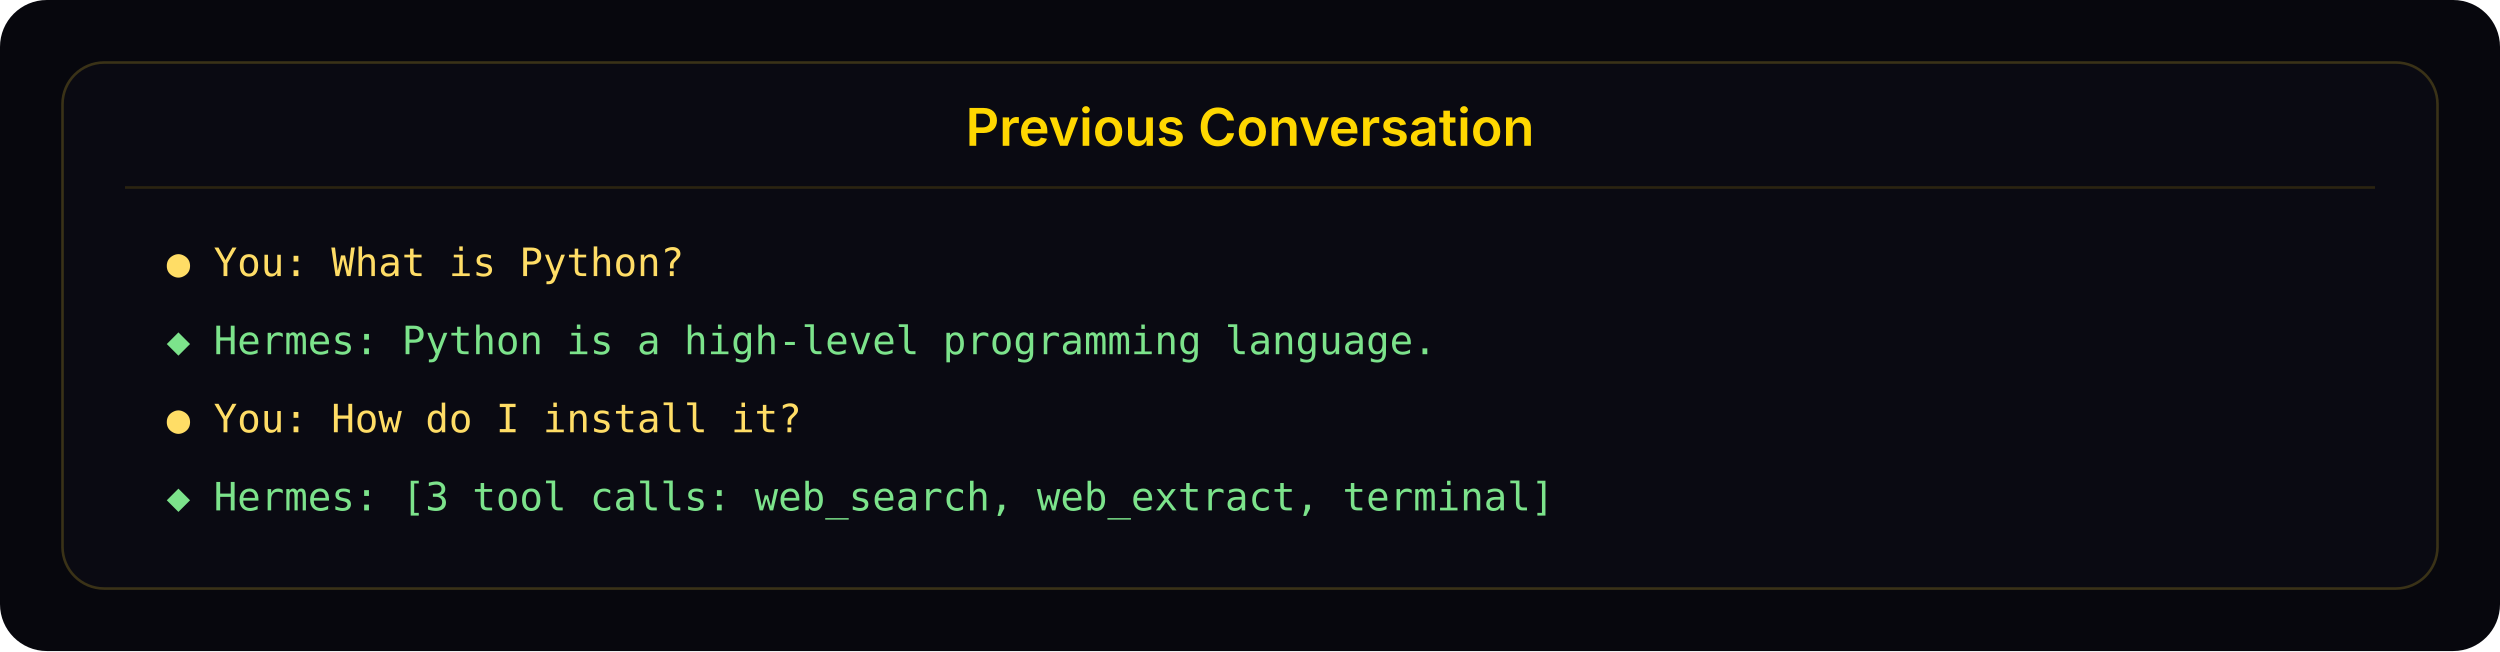
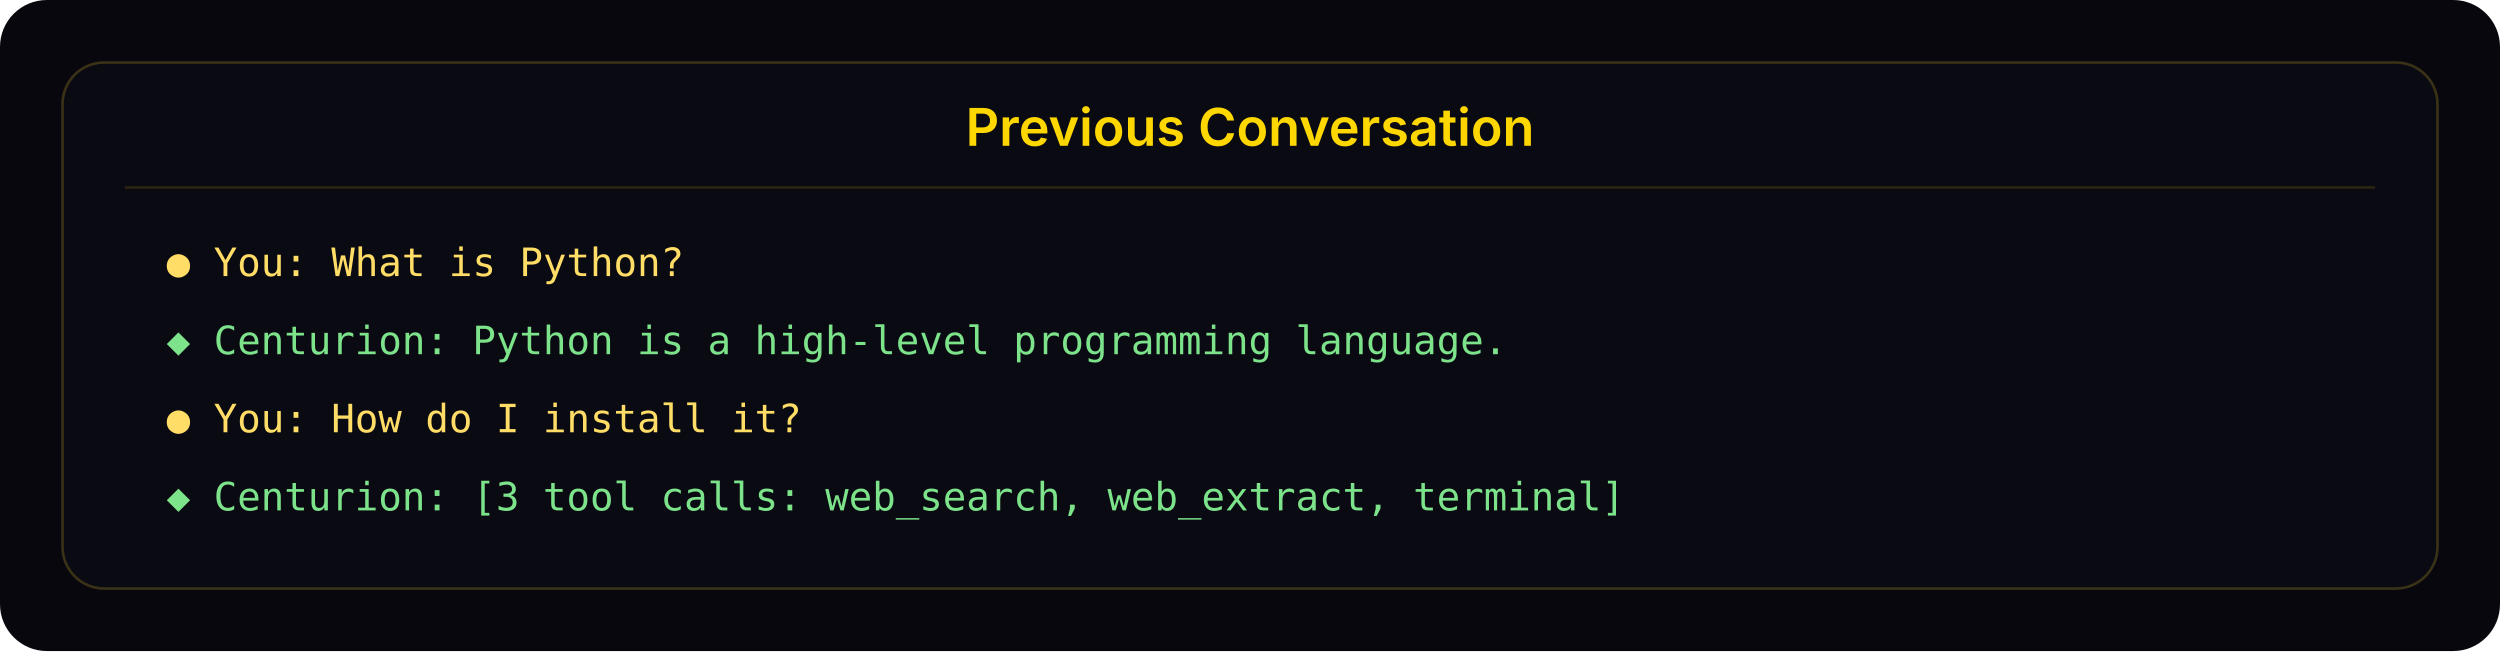
<svg xmlns="http://www.w3.org/2000/svg" width="960" height="250" viewBox="0 0 960 250" role="img" aria-labelledby="title desc">
  <rect width="960" height="250" rx="18" fill="#07070d" />
  <rect x="24" y="24" width="912" height="202" rx="16" fill="#0a0a12" stroke="#3a3217" />
  <text x="480" y="56" text-anchor="middle" fill="#ffd700" font-family="Inter, sans-serif" font-size="20" font-weight="600">Previous Conversation</text>
  <line x1="48" y1="72" x2="912" y2="72" stroke="#2b2410" />
  <text x="64" y="106" fill="#ffdd66" font-family="JetBrains Mono, monospace" font-size="15">● You: What is Python?</text>
-   <text x="64" y="136" fill="#7ce38b" font-family="JetBrains Mono, monospace" font-size="15">◆ Hermes: Python is a high-level programming language.</text>
+   <text x="64" y="136" fill="#7ce38b" font-family="JetBrains Mono, monospace" font-size="15">◆ Centurion: Python is a high-level programming language.</text>
  <text x="64" y="166" fill="#ffdd66" font-family="JetBrains Mono, monospace" font-size="15">● You: How do I install it?</text>
-   <text x="64" y="196" fill="#7ce38b" font-family="JetBrains Mono, monospace" font-size="15">◆ Hermes: [3 tool calls: web_search, web_extract, terminal]</text>
+   <text x="64" y="196" fill="#7ce38b" font-family="JetBrains Mono, monospace" font-size="15">◆ Centurion: [3 tool calls: web_search, web_extract, terminal]</text>
</svg>
